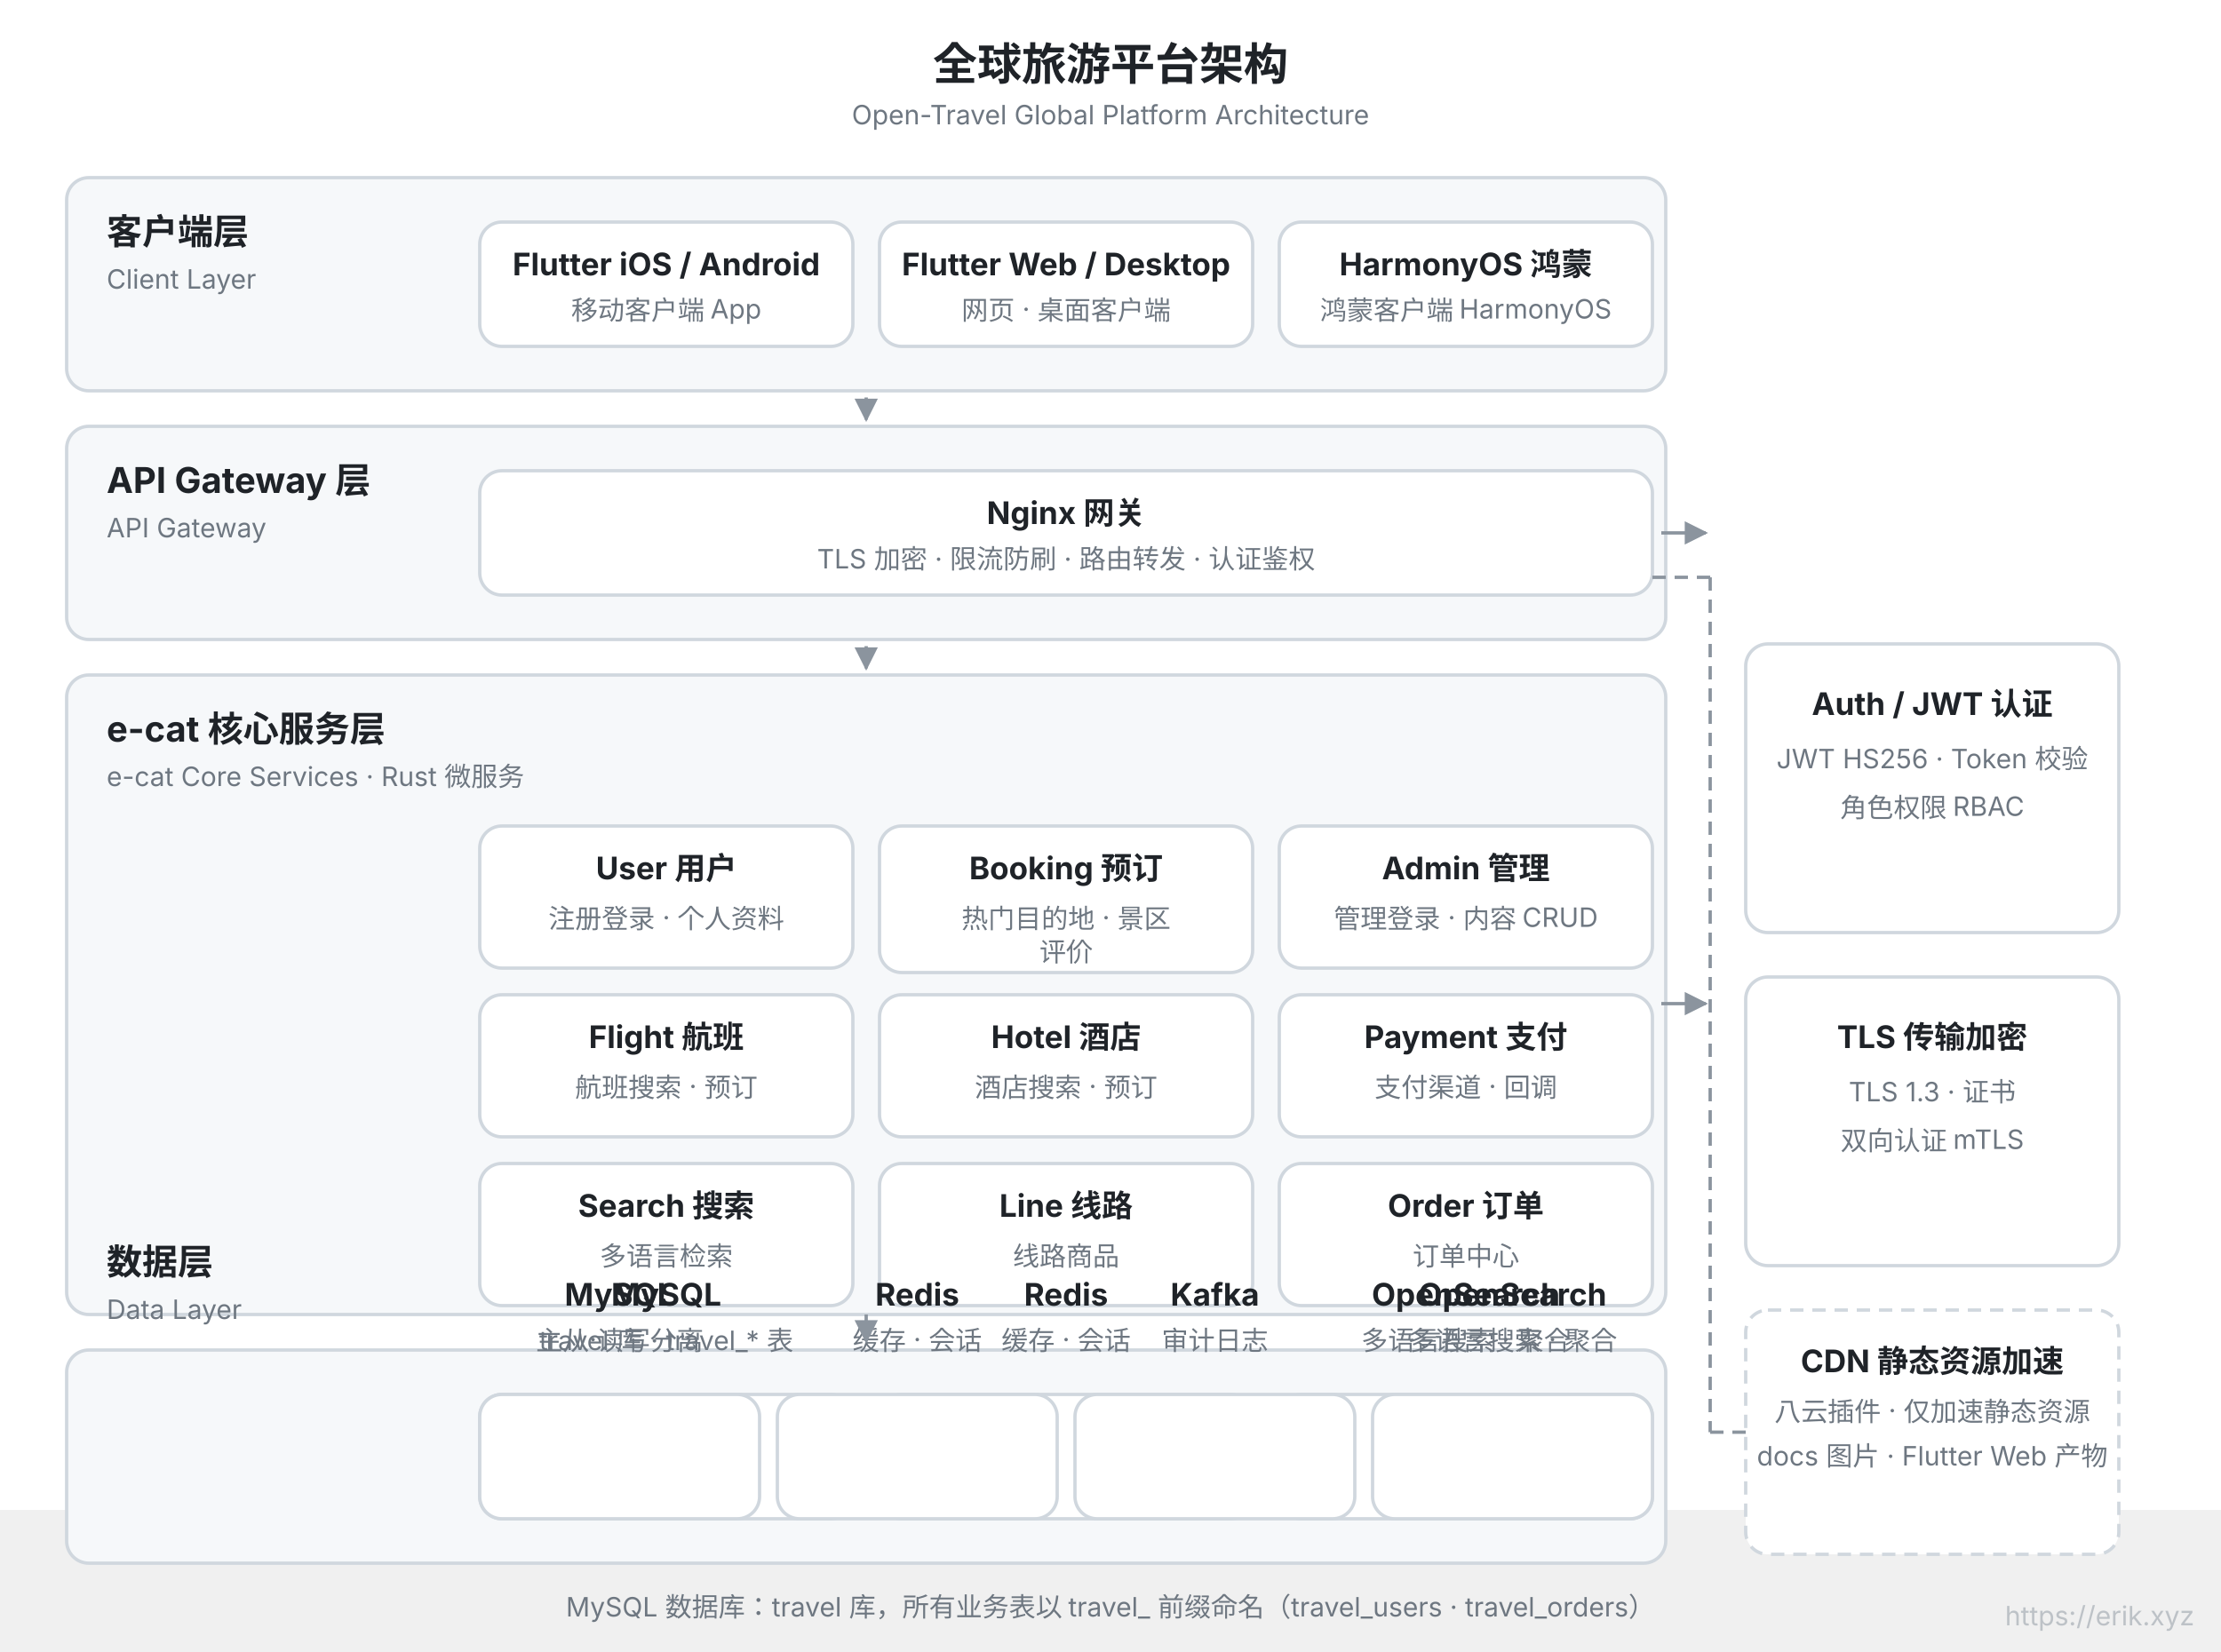
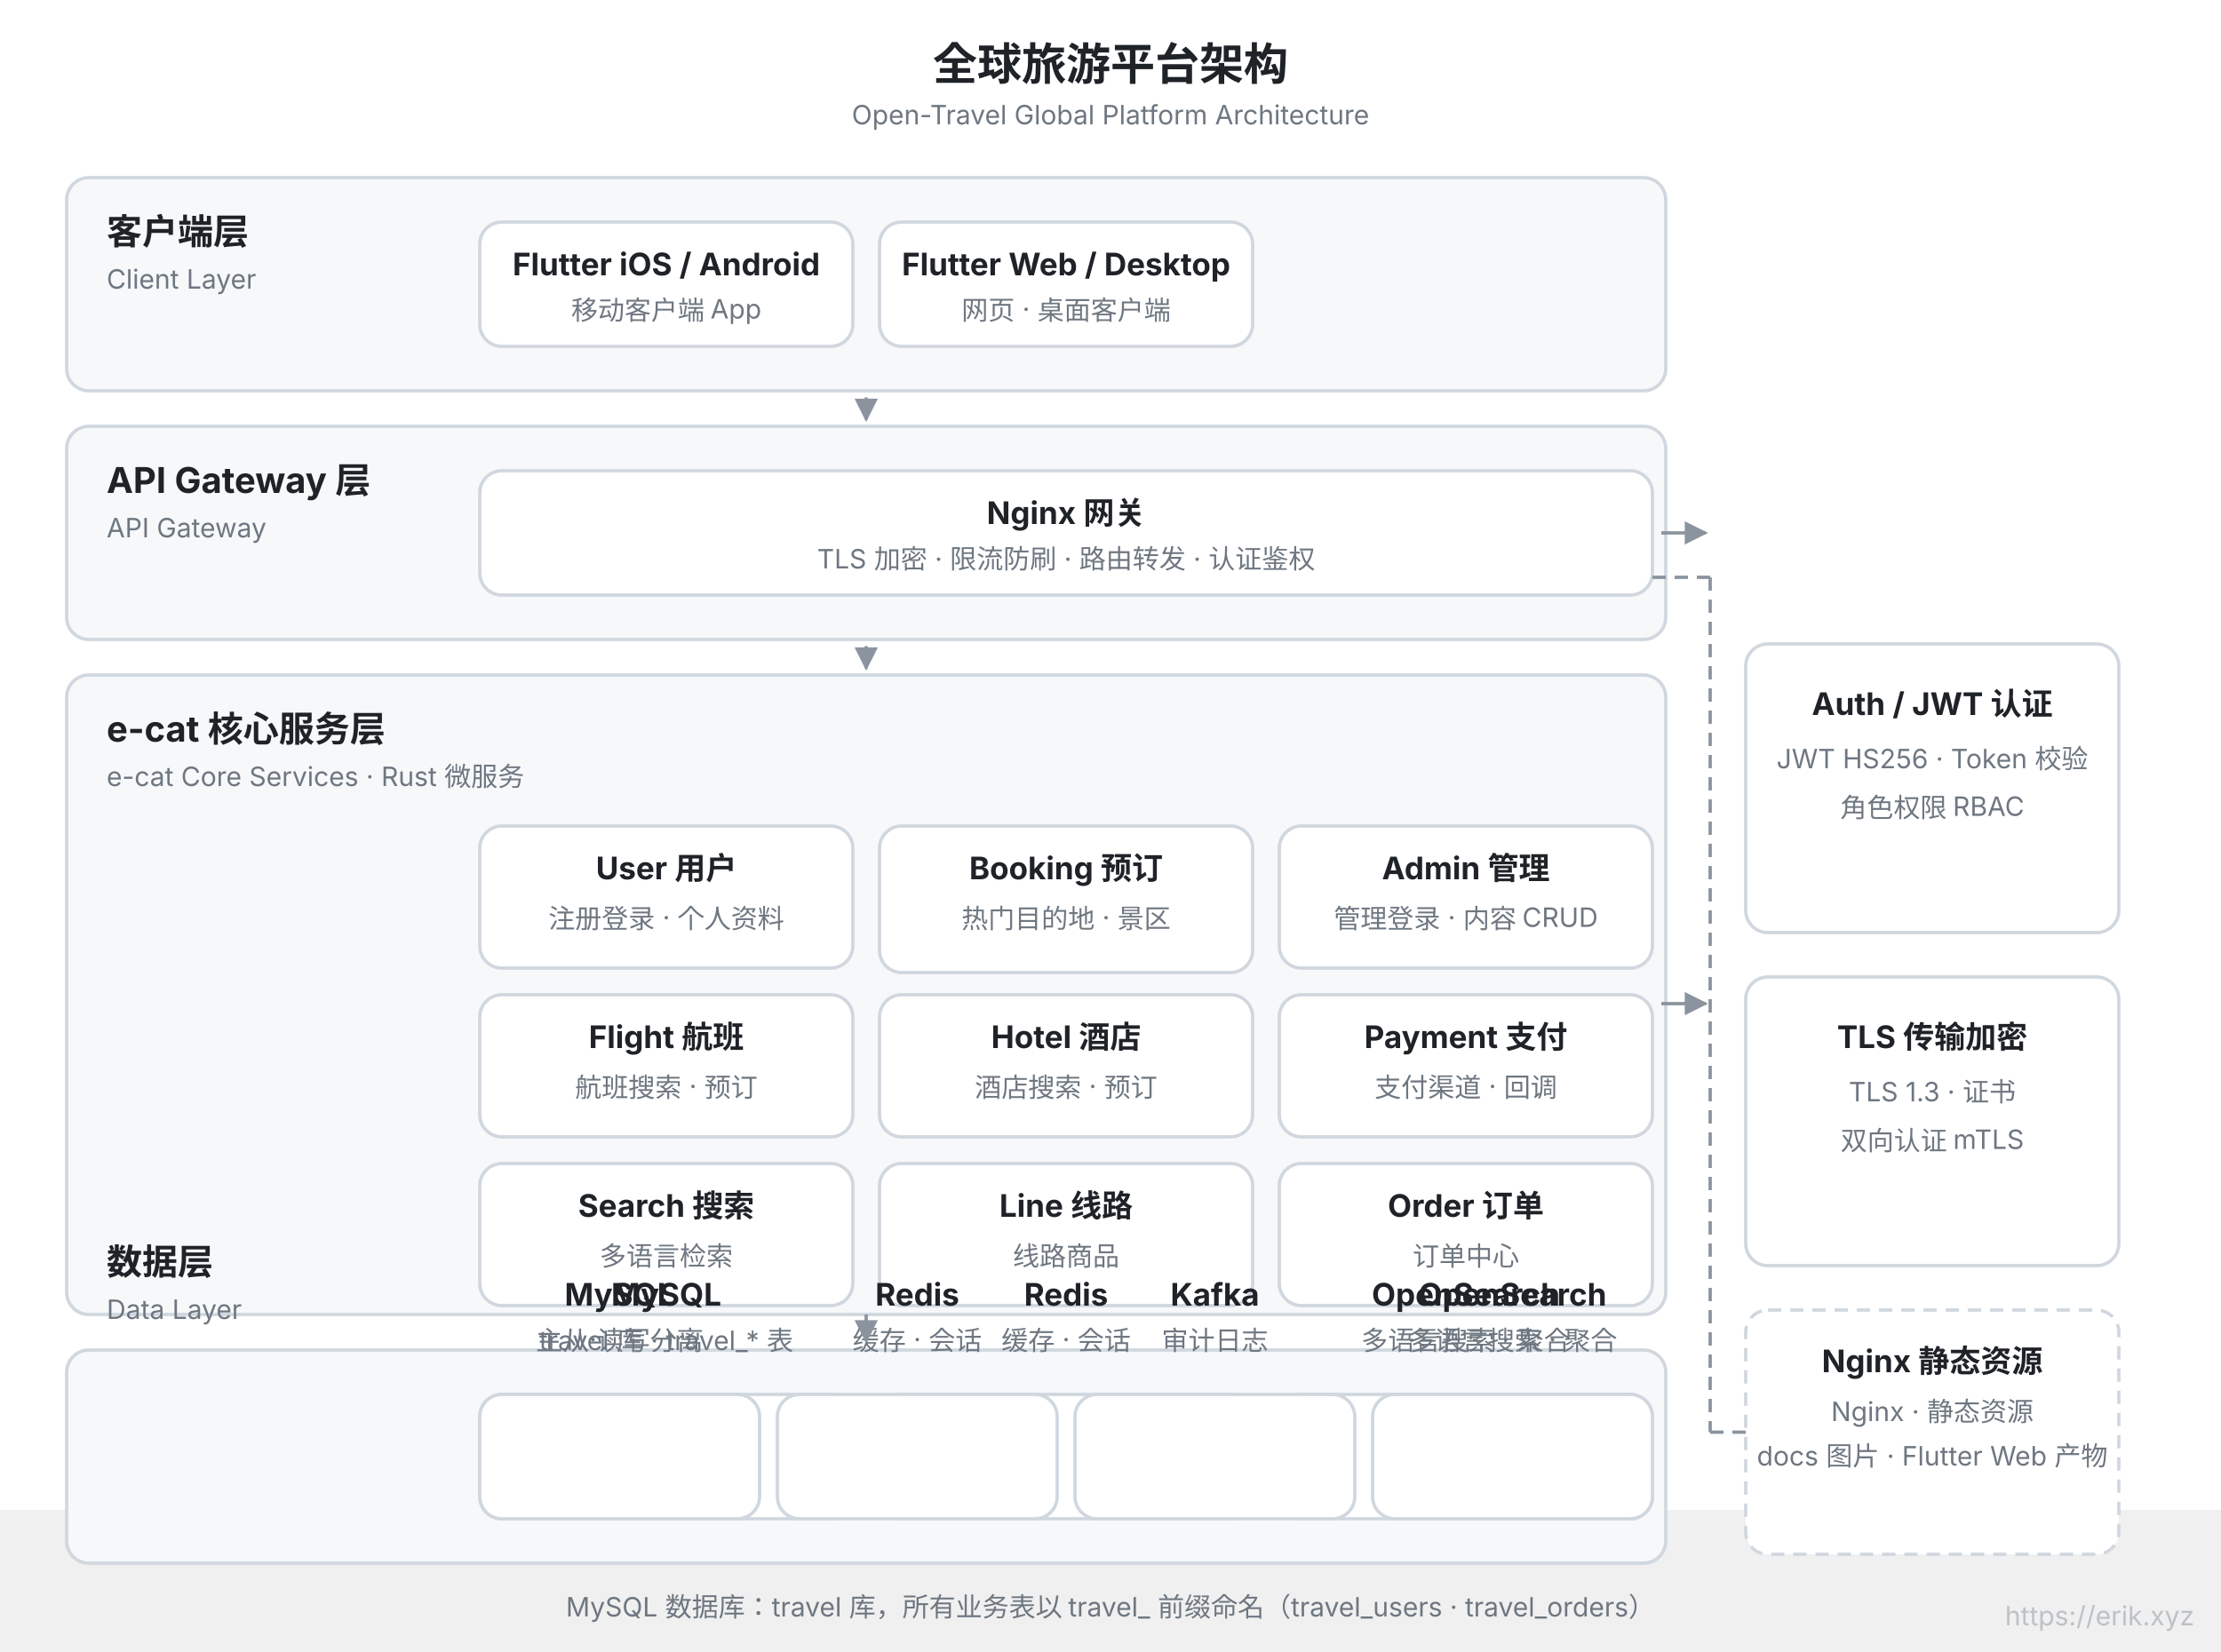
<svg xmlns="http://www.w3.org/2000/svg" width="1000" height="744" viewBox="0 0 1000 744">
  <defs>
    <marker id="arrow" viewBox="0 0 10 10" refX="9" refY="5" markerWidth="7" markerHeight="7" orient="auto-start-reverse">
      <path d="M 0 0 L 10 5 L 0 10 z" fill="#8b949e" />
    </marker>
    <style>
      text { font-family: system-ui, -apple-system, 'Segoe UI', sans-serif; }
      .t-title { font-size: 20px; font-weight: 700; fill: #1f2328; }
      .t-sub  { font-size: 12px; fill: #6e7781; }
      .t-h    { font-size: 16px; font-weight: 700; fill: #1f2328; }
      .t-h2   { font-size: 14px; font-weight: 700; fill: #1f2328; }
      .t-m    { font-size: 14px; font-weight: 700; fill: #1f2328; }
      .t-s    { font-size: 12px; fill: #6e7781; }
      .panel  { fill: #f6f8fa; stroke: #d0d7de; stroke-width: 1.5; rx: 10; }
      .box    { fill: #ffffff; stroke: #d0d7de; stroke-width: 1.5; rx: 10; }
      .arrow  { stroke: #8b949e; stroke-width: 1.5; marker-end: url(#arrow); }
    </style>
  </defs>
  <rect width="1000" height="680" fill="#ffffff" />
  <text x="500" y="36" text-anchor="middle" class="t-title">全球旅游平台架构</text>
  <text x="500" y="56" text-anchor="middle" class="t-sub">Open-Travel Global Platform Architecture</text>
  <rect x="30" y="80" width="720" height="96" class="panel" />
  <text x="48" y="110" class="t-h">客户端层</text>
  <text x="48" y="130" class="t-s">Client Layer</text>
  <rect x="216" y="100" width="168" height="56" class="box" />
  <text x="300" y="124" text-anchor="middle" class="t-m">Flutter iOS / Android</text>
  <text x="300" y="144" text-anchor="middle" class="t-s">移动客户端 App</text>
  <rect x="396" y="100" width="168" height="56" class="box" />
  <text x="480" y="124" text-anchor="middle" class="t-m">Flutter Web / Desktop</text>
  <text x="480" y="144" text-anchor="middle" class="t-s">网页 · 桌面客户端</text>
-   <rect x="576" y="100" width="168" height="56" class="box" />
-   <text x="660" y="124" text-anchor="middle" class="t-m">HarmonyOS 鸿蒙</text>
-   <text x="660" y="144" text-anchor="middle" class="t-s">鸿蒙客户端 HarmonyOS</text>
  <rect x="30" y="192" width="720" height="96" class="panel" />
  <text x="48" y="222" class="t-h">API Gateway 层</text>
  <text x="48" y="242" class="t-s">API Gateway</text>
  <rect x="216" y="212" width="528" height="56" class="box" />
  <text x="480" y="236" text-anchor="middle" class="t-m">Nginx 网关</text>
  <text x="480" y="256" text-anchor="middle" class="t-s">TLS 加密 · 限流防刷 · 路由转发 · 认证鉴权</text>
  <rect x="30" y="304" width="720" height="288" class="panel" />
  <text x="48" y="334" class="t-h">e-cat 核心服务层</text>
  <text x="48" y="354" class="t-s">e-cat Core Services · Rust 微服务</text>
  <rect x="216" y="372" width="168" height="64" class="box" />
  <text x="300" y="396" text-anchor="middle" class="t-m">User 用户</text>
  <text x="300" y="418" text-anchor="middle" class="t-s">注册登录 · 个人资料</text>
  <rect x="396" y="372" width="168" height="66" class="box" />
  <text x="480" y="396" text-anchor="middle" class="t-m">Booking 预订</text>
  <text x="480" y="418" text-anchor="middle" class="t-s">热门目的地 · 景区</text>
-   <text x="480" y="433" text-anchor="middle" class="t-s">评价</text>
  <rect x="576" y="372" width="168" height="64" class="box" />
  <text x="660" y="396" text-anchor="middle" class="t-m">Admin 管理</text>
  <text x="660" y="418" text-anchor="middle" class="t-s">管理登录 · 内容 CRUD</text>
  <rect x="216" y="448" width="168" height="64" class="box" />
  <text x="300" y="472" text-anchor="middle" class="t-m">Flight 航班</text>
  <text x="300" y="494" text-anchor="middle" class="t-s">航班搜索 · 预订</text>
  <rect x="396" y="448" width="168" height="64" class="box" />
  <text x="480" y="472" text-anchor="middle" class="t-m">Hotel 酒店</text>
  <text x="480" y="494" text-anchor="middle" class="t-s">酒店搜索 · 预订</text>
  <rect x="576" y="448" width="168" height="64" class="box" />
  <text x="660" y="472" text-anchor="middle" class="t-m">Payment 支付</text>
  <text x="660" y="494" text-anchor="middle" class="t-s">支付渠道 · 回调</text>
  <rect x="216" y="524" width="168" height="64" class="box" />
  <text x="300" y="548" text-anchor="middle" class="t-m">Search 搜索</text>
  <text x="300" y="570" text-anchor="middle" class="t-s">多语言检索</text>
  <rect x="396" y="524" width="168" height="64" class="box" />
  <text x="480" y="548" text-anchor="middle" class="t-m">Line 线路</text>
  <text x="480" y="570" text-anchor="middle" class="t-s">线路商品</text>
  <rect x="576" y="524" width="168" height="64" class="box" />
  <text x="660" y="548" text-anchor="middle" class="t-m">Order 订单</text>
  <text x="660" y="570" text-anchor="middle" class="t-s">订单中心</text>
  <rect x="30" y="608" width="720" height="96" class="panel" />
  <text x="48" y="574" class="t-h">数据层</text>
  <text x="48" y="594" class="t-s">Data Layer</text>
  <rect x="216" y="628" width="168" height="56" class="box" />
  <text x="300" y="588" text-anchor="middle" class="t-m">MySQL</text>
  <text x="300" y="608" text-anchor="middle" class="t-s">travel 库 · travel_* 表</text>
  <rect x="396" y="628" width="168" height="56" class="box" />
  <text x="480" y="588" text-anchor="middle" class="t-m">Redis</text>
  <text x="480" y="608" text-anchor="middle" class="t-s">缓存 · 会话</text>
  <rect x="576" y="628" width="168" height="56" class="box" />
  <text x="660" y="588" text-anchor="middle" class="t-m">OpenSearch</text>
  <text x="660" y="608" text-anchor="middle" class="t-s">多语言搜索 · 聚合</text>
  <rect x="216" y="628" width="126" height="56" class="box" />
  <text x="279" y="588" text-anchor="middle" class="t-m">MySQL</text>
  <text x="279" y="608" text-anchor="middle" class="t-s">主从·读写分离</text>
  <rect x="350" y="628" width="126" height="56" class="box" />
  <text x="413" y="588" text-anchor="middle" class="t-m">Redis</text>
  <text x="413" y="608" text-anchor="middle" class="t-s">缓存 · 会话</text>
  <rect x="484" y="628" width="126" height="56" class="box" />
  <text x="547" y="588" text-anchor="middle" class="t-m">Kafka</text>
  <text x="547" y="608" text-anchor="middle" class="t-s">审计日志</text>
  <rect x="618" y="628" width="126" height="56" class="box" />
  <text x="681" y="588" text-anchor="middle" class="t-m">OpenSearch</text>
  <text x="681" y="608" text-anchor="middle" class="t-s">多语言搜索 · 聚合</text>
  <rect x="786" y="290" width="168" height="130" class="box" />
  <text x="870" y="322" text-anchor="middle" class="t-m">Auth / JWT 认证</text>
  <text x="870" y="346" text-anchor="middle" class="t-s">JWT HS256 · Token 校验</text>
  <text x="870" y="368" text-anchor="middle" class="t-s">角色权限 RBAC</text>
  <rect x="786" y="440" width="168" height="130" class="box" />
  <text x="870" y="472" text-anchor="middle" class="t-m">TLS 传输加密</text>
  <text x="870" y="496" text-anchor="middle" class="t-s">TLS 1.3 · 证书</text>
  <text x="870" y="518" text-anchor="middle" class="t-s">双向认证 mTLS</text>
  <line x1="390" y1="179" x2="390" y2="189" class="arrow" />
  <line x1="390" y1="291" x2="390" y2="301" class="arrow" />
  <line x1="390" y1="592" x2="390" y2="604" class="arrow" />
  <line x1="748" y1="240" x2="768" y2="240" class="arrow" />
  <line x1="748" y1="452" x2="768" y2="452" class="arrow" />
  <text x="500" y="728" text-anchor="middle" class="t-s">MySQL 数据库：travel 库，所有业务表以 travel_ 前缀命名（travel_users · travel_orders）</text>
  <text x="988" y="732" text-anchor="end" font-size="12" fill="#8b949e" fill-opacity="0.5" font-family="system-ui, -apple-system, 'Segoe UI', sans-serif">https://erik.xyz</text>
  <line x1="744" y1="260" x2="770" y2="260" stroke="#8b949e" stroke-width="1.5" stroke-dasharray="6 4" />
  <line x1="770" y1="260" x2="770" y2="645" stroke="#8b949e" stroke-width="1.5" stroke-dasharray="6 4" />
  <line x1="770" y1="645" x2="786" y2="645" stroke="#8b949e" stroke-width="1.5" stroke-dasharray="6 4" />
  <rect x="786" y="590" width="168" height="110" class="box" stroke-dasharray="6 4" />
-   <text x="870" y="618" text-anchor="middle" class="t-m">CDN 静态资源加速</text>
-   <text x="870" y="640" text-anchor="middle" class="t-s">八云插件 · 仅加速静态资源</text>
+   <text x="870" y="618" text-anchor="middle" class="t-m">Nginx 静态资源</text>
+   <text x="870" y="640" text-anchor="middle" class="t-s">Nginx · 静态资源</text>
  <text x="870" y="660" text-anchor="middle" class="t-s">docs 图片 · Flutter Web 产物</text>
</svg>
